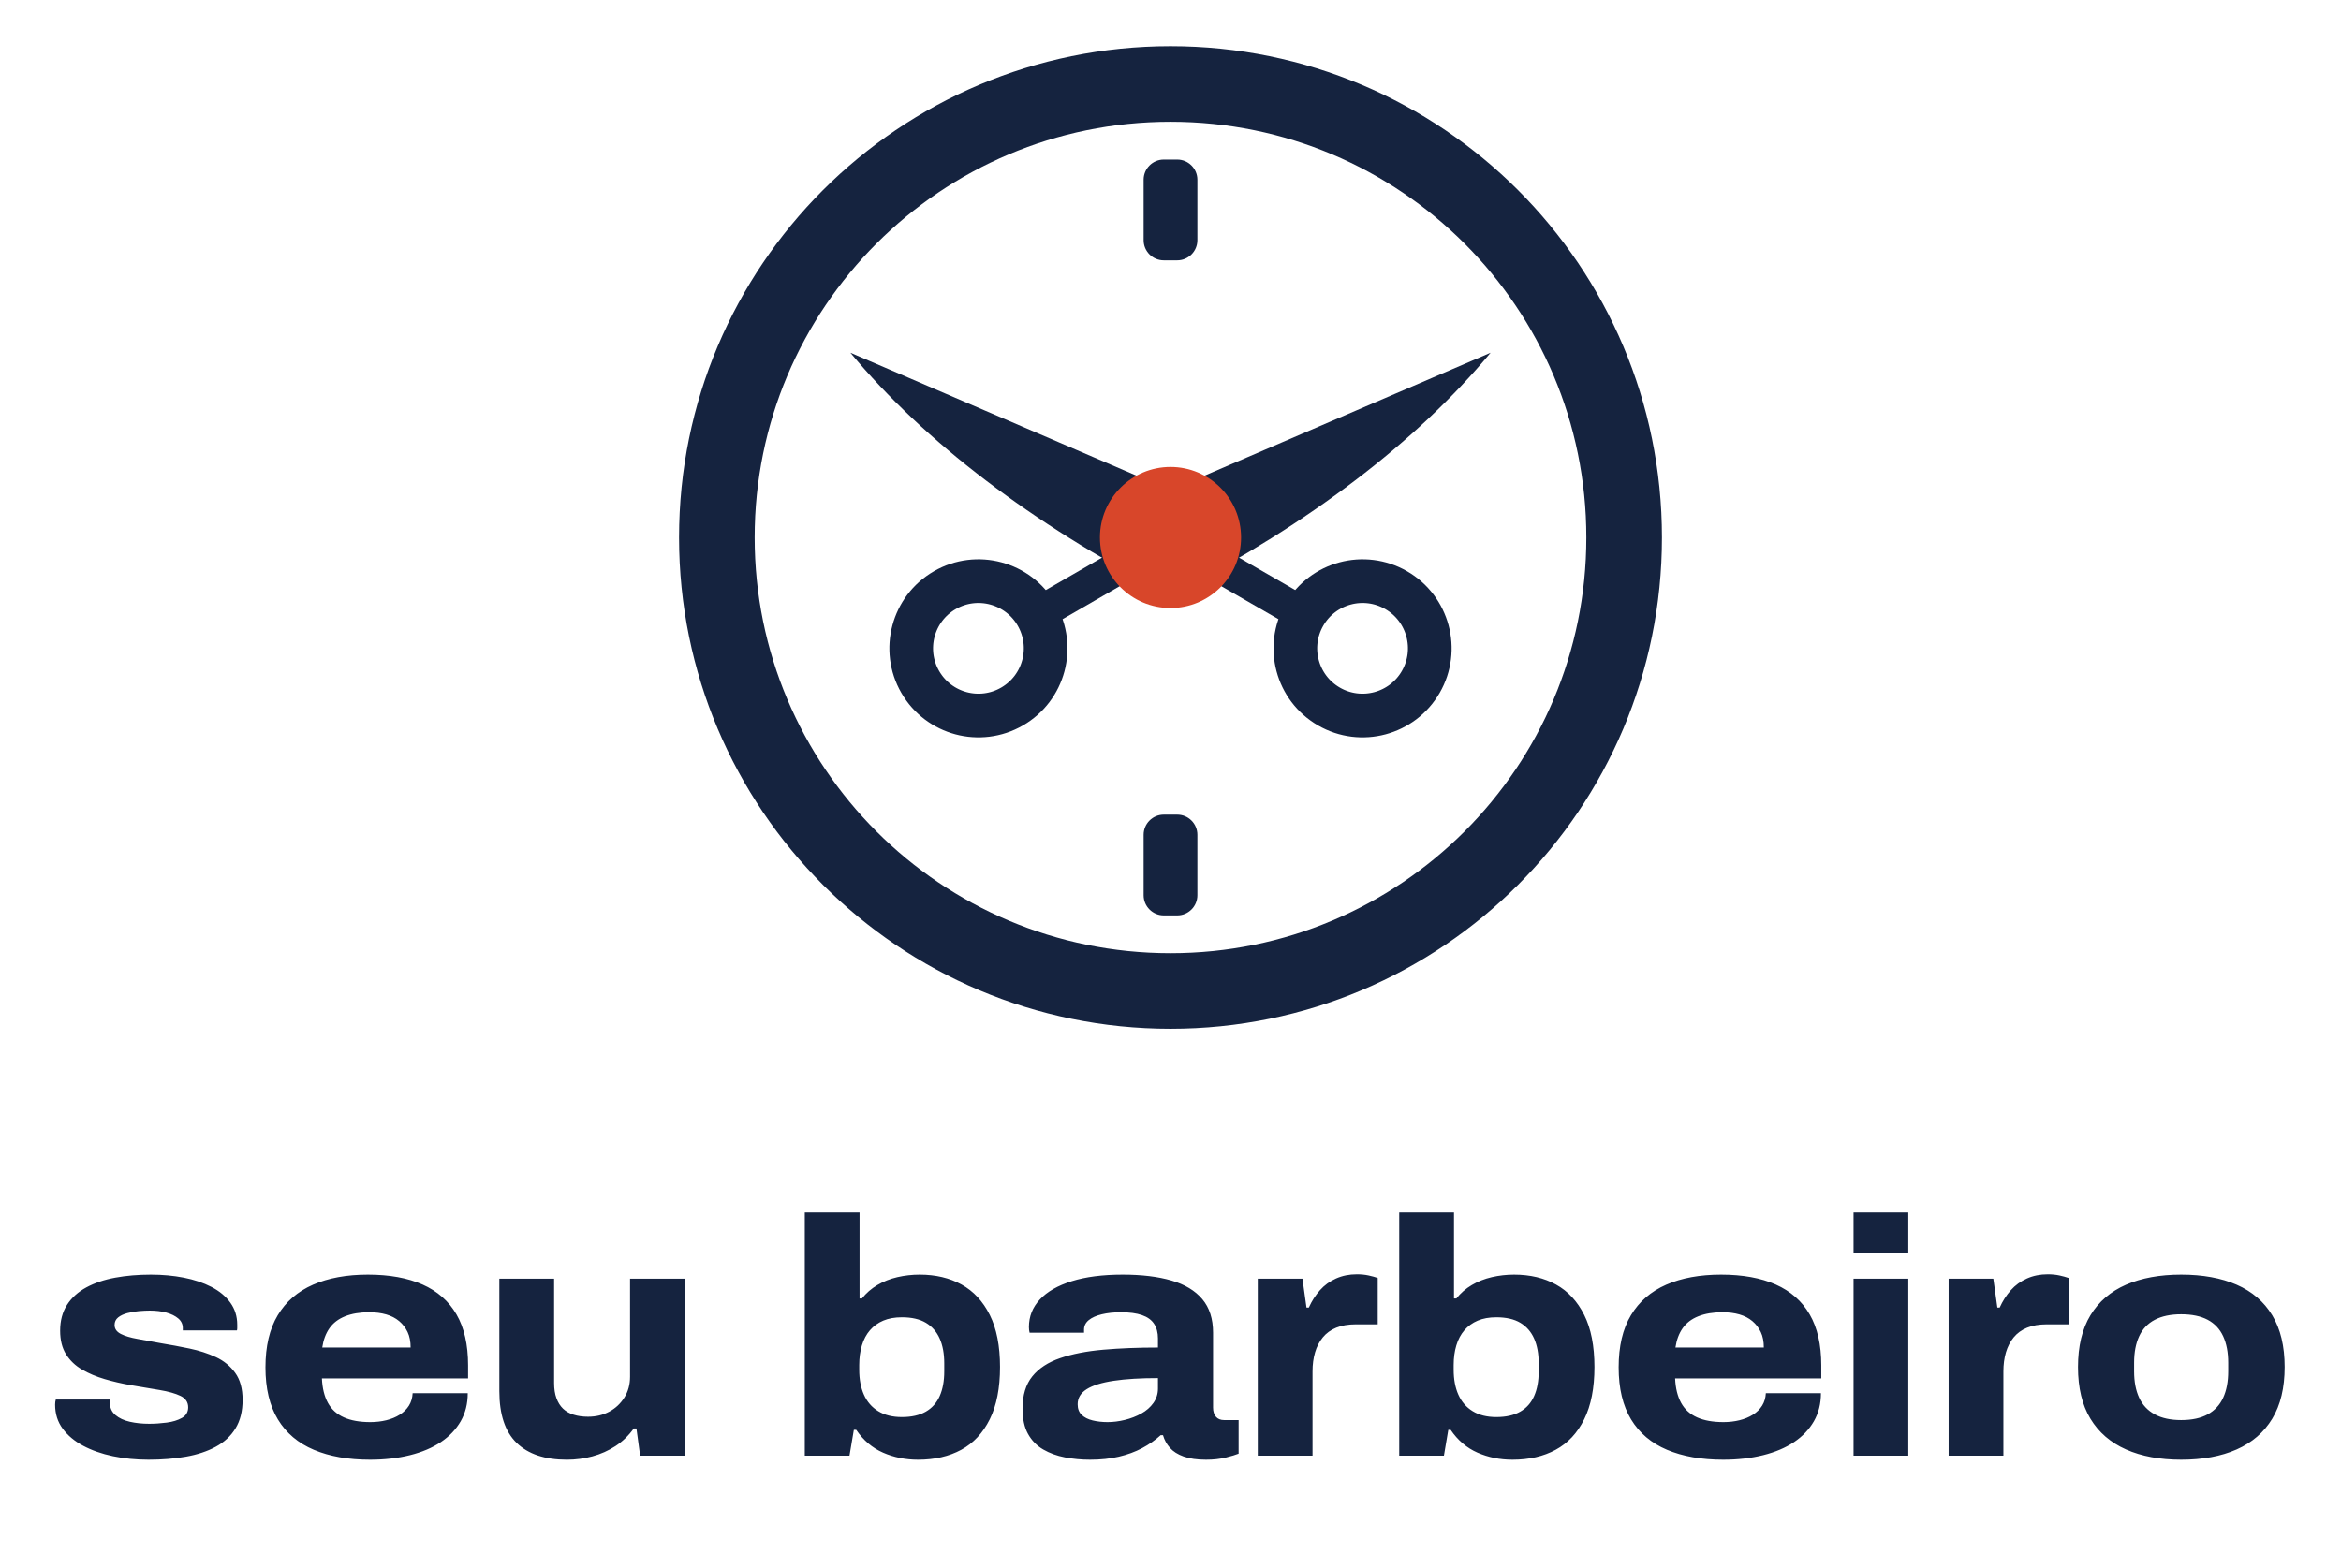
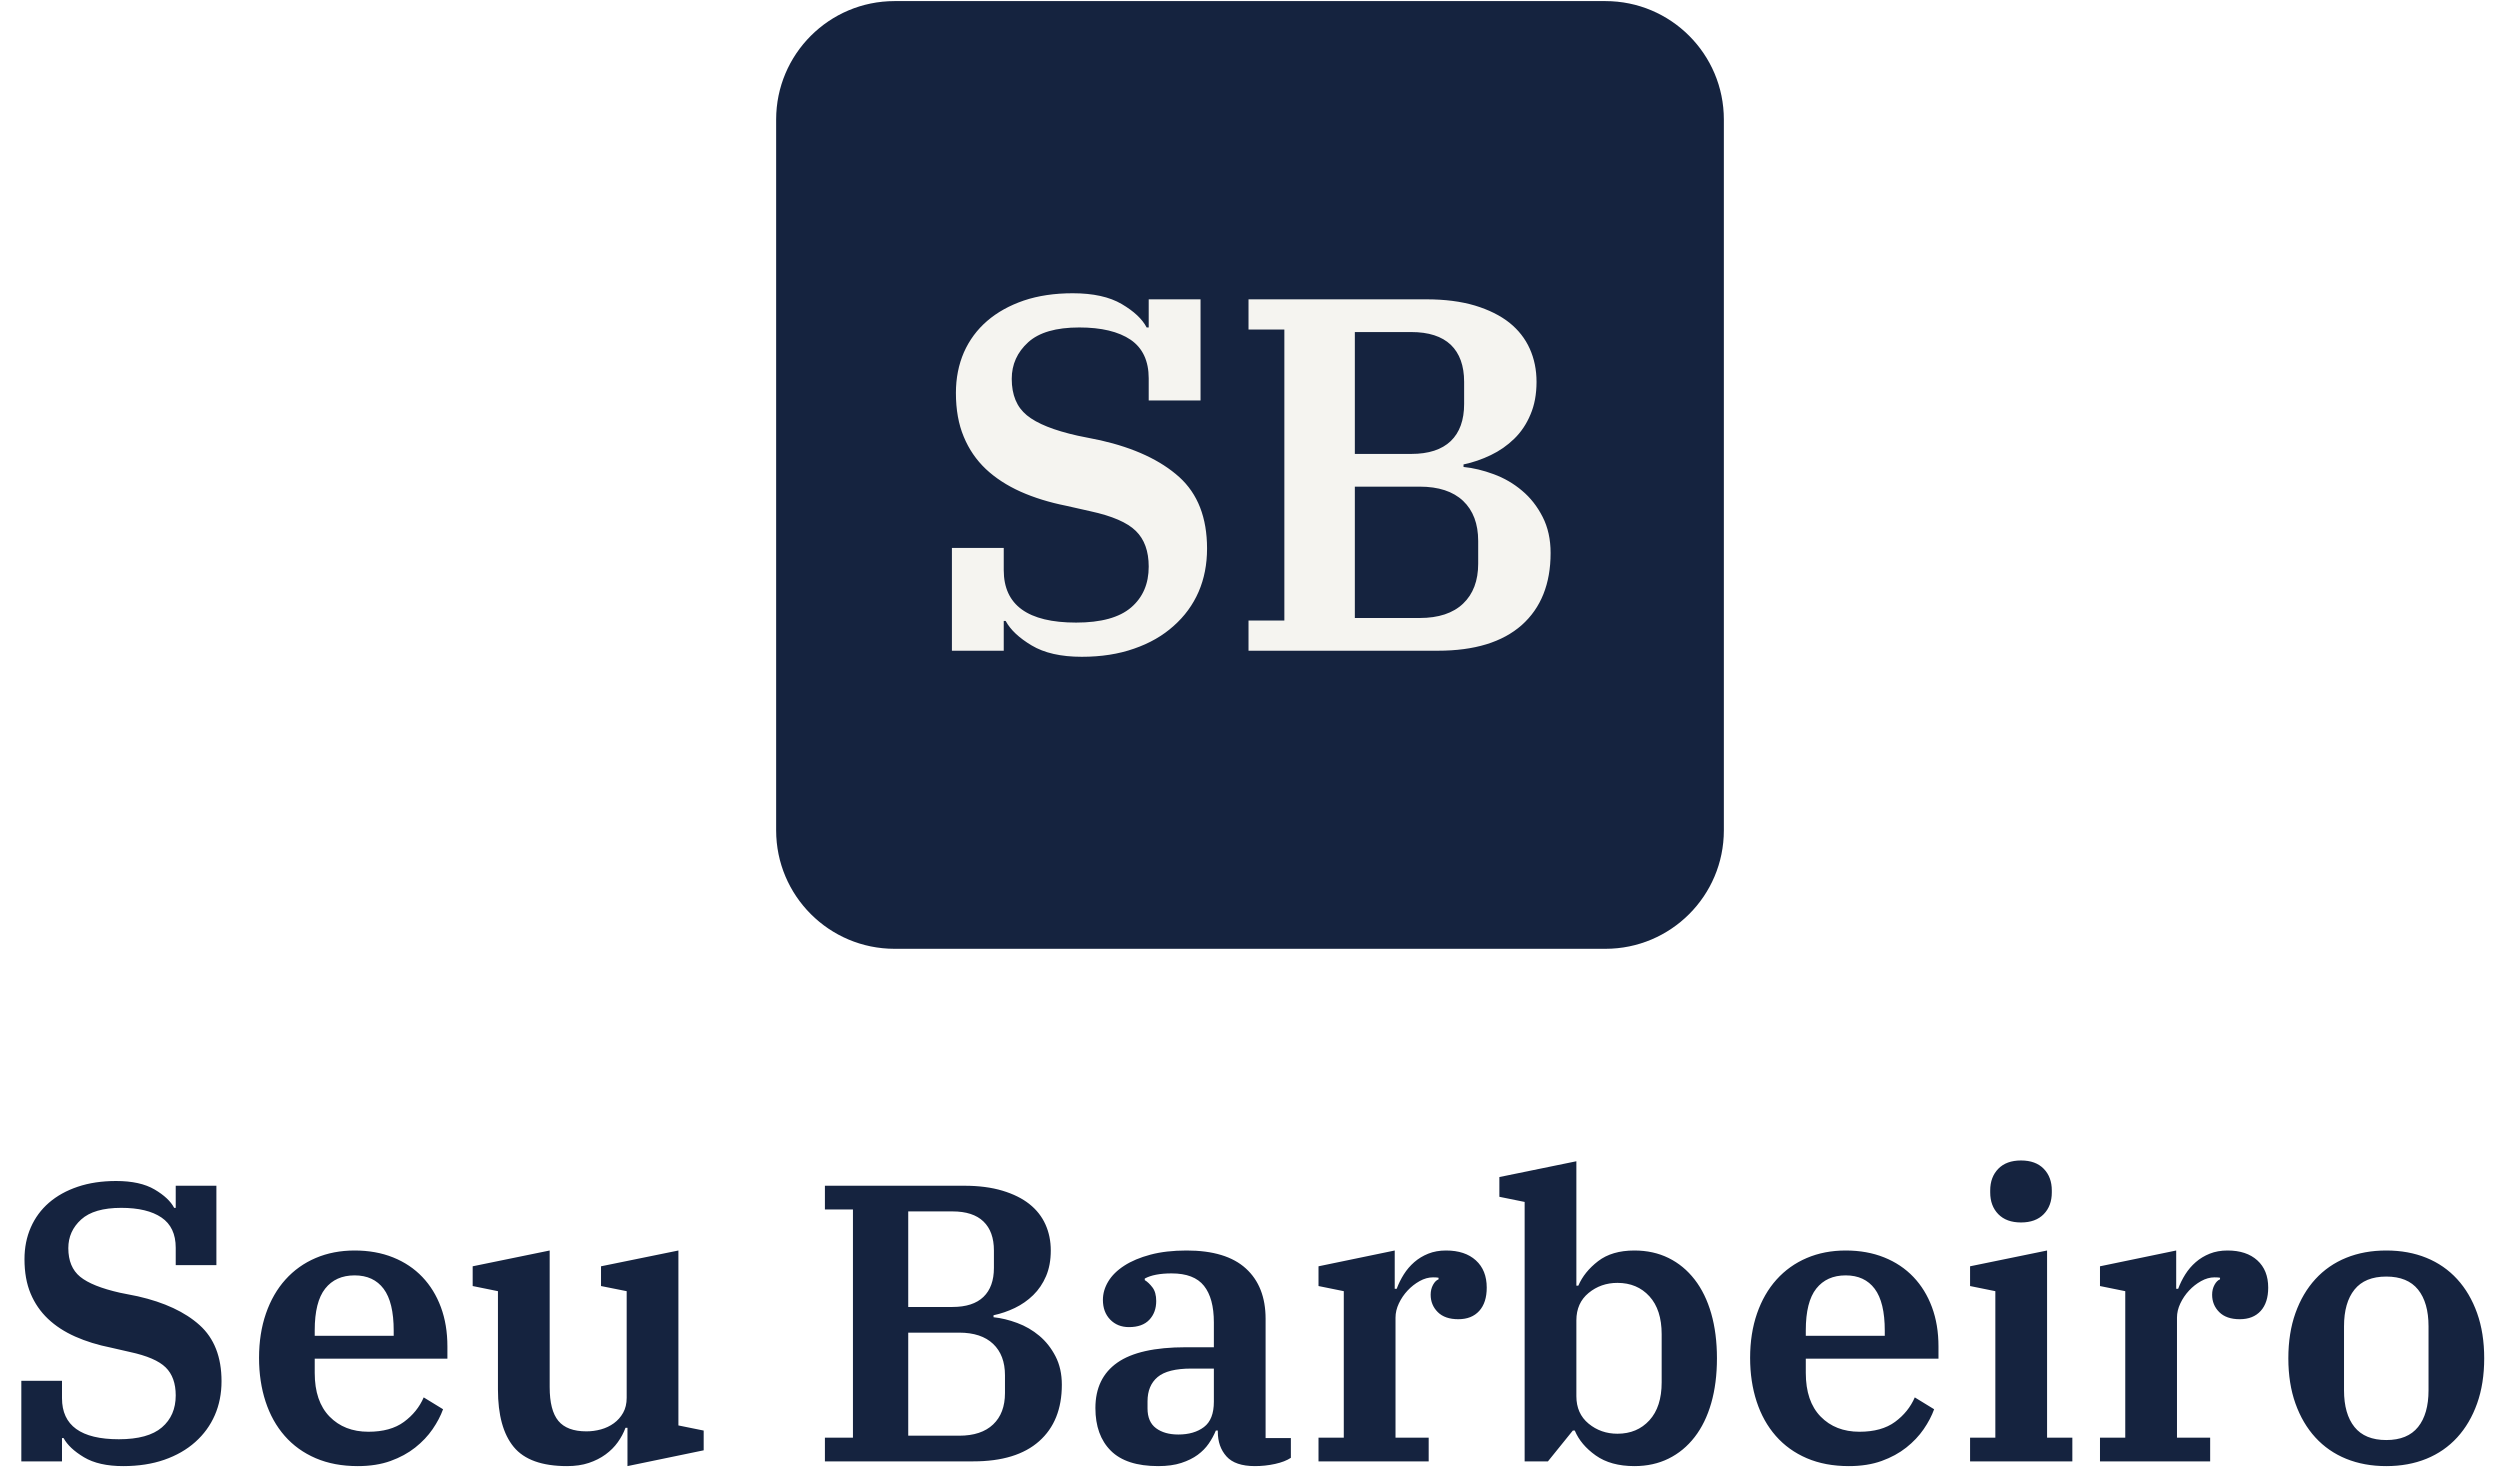
- <svg xmlns="http://www.w3.org/2000/svg" viewBox="0 0 209 140" width="209" height="140" role="img" aria-label="Seu Barbeiro">
-   <g transform="translate(56.5 0) scale(1.5)">
-     <circle cx="32" cy="32" r="27" fill="none" stroke="#15233F" stroke-width="4.5" />
-     <rect x="30.4" y="9.5" width="3.2" height="6" rx="1.2" fill="#15233F" transform="rotate(0 32 32)" />
-     <rect x="30.4" y="9.5" width="3.2" height="6" rx="1.2" fill="#15233F" transform="rotate(180 32 32)" />
-     <g transform="rotate(60 32 32)">
-       <path d="M32 10 L29.4 32 L29.4 33.2 L31 33.2 L31 41.2 L33 41.2 L33 33.2 L35 33.2 C35.4 24.5 34.4 16.5 32 10 Z" fill="#15233F" />
-       <circle cx="32" cy="45.2" r="4" fill="none" stroke="#15233F" stroke-width="2.6" />
-     </g>
-     <g transform="rotate(-60 32 32) translate(64 0) scale(-1 1)">
-       <path d="M32 10 L29.4 32 L29.4 33.2 L31 33.2 L31 41.2 L33 41.2 L33 33.2 L35 33.2 C35.4 24.5 34.4 16.5 32 10 Z" fill="#15233F" />
-       <circle cx="32" cy="45.2" r="4" fill="none" stroke="#15233F" stroke-width="2.6" />
-     </g>
-     <circle cx="32" cy="32" r="4.2" fill="#D8462A" />
+ <svg xmlns="http://www.w3.org/2000/svg" viewBox="0 0 253.24 148.92" width="253" height="149" role="img" aria-label="Seu Barbeiro">
+   <g transform="translate(78.62 0) scale(1.5)">
+     <rect width="64" height="64" rx="8" fill="#15233F" />
+     <path d="M10.61 0.41Q8.5 0.41 7.22 -0.36Q5.95 -1.12 5.47 -2.01H5.34V0H1.84V-6.94H5.34V-5.44Q5.34 -1.9 10.23 -1.9Q12.75 -1.9 13.94 -2.92Q15.13 -3.94 15.13 -5.68Q15.13 -7.24 14.26 -8.09Q13.4 -8.94 11.19 -9.42L9.55 -9.79Q7.85 -10.13 6.48 -10.74Q5.1 -11.36 4.13 -12.27Q3.16 -13.19 2.64 -14.45Q2.11 -15.71 2.11 -17.41Q2.11 -18.9 2.65 -20.15Q3.2 -21.39 4.22 -22.27Q5.24 -23.15 6.7 -23.65Q8.16 -24.14 10 -24.14Q12.07 -24.14 13.31 -23.41Q14.55 -22.68 14.99 -21.83H15.13V-23.73H18.63V-16.9H15.13V-18.39Q15.13 -20.16 13.91 -21Q12.68 -21.83 10.44 -21.83Q8.09 -21.83 6.99 -20.83Q5.88 -19.82 5.88 -18.36Q5.88 -16.73 6.9 -15.9Q7.92 -15.06 10.34 -14.52L11.87 -14.21Q15.3 -13.43 17.19 -11.73Q19.07 -10.03 19.07 -6.9Q19.07 -5.3 18.5 -3.98Q17.92 -2.65 16.81 -1.67Q15.71 -0.68 14.14 -0.14Q12.58 0.41 10.61 0.41ZM21.87 -2.04H24.29V-21.69H21.87V-23.73H33.88Q35.75 -23.73 37.16 -23.31Q38.57 -22.88 39.49 -22.15Q40.4 -21.42 40.86 -20.4Q41.32 -19.38 41.32 -18.16Q41.32 -16.9 40.91 -15.95Q40.51 -14.99 39.81 -14.31Q39.11 -13.63 38.23 -13.21Q37.34 -12.78 36.39 -12.58V-12.41Q37.38 -12.31 38.43 -11.92Q39.49 -11.53 40.34 -10.81Q41.19 -10.1 41.73 -9.04Q42.27 -7.99 42.27 -6.6Q42.27 -3.47 40.32 -1.73Q38.36 0 34.66 0H21.87ZM29.05 -2.21H33.43Q35.34 -2.21 36.36 -3.18Q37.38 -4.15 37.38 -5.88V-7.41Q37.38 -9.15 36.36 -10.12Q35.34 -11.08 33.43 -11.08H29.05ZM29.05 -13.29H32.86Q34.62 -13.29 35.53 -14.16Q36.43 -15.03 36.43 -16.66V-18.16Q36.43 -19.79 35.53 -20.66Q34.62 -21.52 32.86 -21.52H29.05Z" fill="#F5F4F0" transform="translate(10.03 43.87)" />
  </g>
-   <path d="M9.45 0.36Q7.77 0.36 6.27 0.045Q4.77 -0.27 3.615 -0.885Q2.46 -1.5 1.785 -2.415Q1.11 -3.33 1.11 -4.56Q1.11 -4.68 1.125 -4.8Q1.14 -4.92 1.17 -5.01H6.0Q6.0 -4.95 6.0 -4.875Q6.0 -4.8 6.0 -4.74Q6.0 -4.05 6.495 -3.63Q6.99 -3.21 7.785 -3.03Q8.58 -2.85 9.51 -2.85Q10.26 -2.85 11.07 -2.955Q11.88 -3.06 12.435 -3.375Q12.99 -3.69 12.99 -4.32Q12.99 -5.01 12.3 -5.34Q11.61 -5.67 10.44 -5.865Q9.27 -6.06 7.86 -6.3Q6.66 -6.51 5.535 -6.84Q4.41 -7.17 3.51 -7.695Q2.61 -8.22 2.085 -9.06Q1.56 -9.9 1.56 -11.16Q1.56 -12.51 2.175 -13.47Q2.79 -14.43 3.9 -15.03Q5.01 -15.63 6.48 -15.9Q7.95 -16.17 9.66 -16.17Q11.22 -16.17 12.6 -15.9Q13.98 -15.63 15.06 -15.075Q16.14 -14.52 16.755 -13.665Q17.37 -12.81 17.37 -11.7Q17.37 -11.55 17.37 -11.4Q17.37 -11.25 17.34 -11.19H12.51V-11.4Q12.51 -11.91 12.105 -12.255Q11.7 -12.6 11.04 -12.78Q10.38 -12.96 9.57 -12.96Q9.15 -12.96 8.61 -12.915Q8.07 -12.87 7.56 -12.735Q7.05 -12.6 6.735 -12.345Q6.42 -12.09 6.42 -11.67Q6.42 -11.16 6.975 -10.875Q7.53 -10.59 8.475 -10.425Q9.42 -10.26 10.53 -10.05Q11.82 -9.84 13.11 -9.57Q14.4 -9.3 15.465 -8.805Q16.53 -8.31 17.19 -7.395Q17.85 -6.48 17.85 -4.98Q17.85 -3.48 17.22 -2.445Q16.59 -1.41 15.45 -0.795Q14.31 -0.18 12.78 0.09Q11.25 0.36 9.45 0.36ZM29.22 0.36Q26.31 0.36 24.21 -0.525Q22.11 -1.41 21.0 -3.24Q19.89 -5.07 19.89 -7.89Q19.89 -10.71 20.985 -12.54Q22.08 -14.37 24.135 -15.27Q26.19 -16.17 29.04 -16.17Q31.92 -16.17 33.915 -15.285Q35.91 -14.4 36.945 -12.615Q37.98 -10.83 37.98 -8.07V-6.9H24.93Q24.99 -5.58 25.47 -4.71Q25.95 -3.84 26.895 -3.42Q27.84 -3.0 29.25 -3.0Q30.0 -3.0 30.675 -3.165Q31.35 -3.33 31.875 -3.66Q32.4 -3.99 32.7 -4.47Q33.0 -4.95 33.03 -5.58H37.95Q37.95 -4.17 37.32 -3.075Q36.69 -1.98 35.55 -1.215Q34.41 -0.45 32.79 -0.045Q31.17 0.36 29.22 0.36ZM24.96 -9.66H32.85Q32.85 -10.47 32.58 -11.04Q32.31 -11.61 31.83 -12.015Q31.35 -12.42 30.675 -12.615Q30.0 -12.81 29.16 -12.81Q27.9 -12.81 27.0 -12.45Q26.1 -12.09 25.605 -11.385Q25.11 -10.68 24.96 -9.66ZM46.8 0.36Q43.86 0.36 42.315 -1.14Q40.77 -2.64 40.77 -5.76V-15.81H45.66V-6.48Q45.66 -5.7 45.87 -5.13Q46.08 -4.56 46.455 -4.2Q46.83 -3.84 47.4 -3.66Q47.97 -3.48 48.69 -3.48Q49.74 -3.48 50.58 -3.93Q51.42 -4.38 51.93 -5.19Q52.44 -6.0 52.44 -7.05V-15.81H57.33V0.0H53.34L53.01 -2.43H52.77Q52.08 -1.47 51.135 -0.855Q50.19 -0.24 49.08 0.06Q47.97 0.36 46.8 0.36ZM78.15 0.36Q76.47 0.36 75.03 -0.27Q73.59 -0.9 72.63 -2.31H72.42L72.03 0.0H68.04V-21.72H72.93V-14.04H73.14Q73.71 -14.76 74.52 -15.24Q75.33 -15.72 76.305 -15.945Q77.28 -16.17 78.3 -16.17Q80.43 -16.17 82.035 -15.285Q83.64 -14.4 84.555 -12.57Q85.47 -10.74 85.47 -7.92Q85.47 -5.1 84.555 -3.255Q83.64 -1.41 82.005 -0.525Q80.37 0.36 78.15 0.36ZM76.71 -3.45Q78.0 -3.45 78.84 -3.93Q79.68 -4.41 80.085 -5.325Q80.49 -6.24 80.49 -7.53V-8.25Q80.49 -9.54 80.085 -10.455Q79.68 -11.37 78.855 -11.865Q78.03 -12.36 76.71 -12.36Q75.75 -12.36 75.045 -12.06Q74.34 -11.76 73.86 -11.205Q73.38 -10.65 73.14 -9.855Q72.9 -9.06 72.9 -8.1V-7.68Q72.9 -6.39 73.32 -5.445Q73.74 -4.5 74.595 -3.975Q75.45 -3.45 76.71 -3.45ZM93.51 0.36Q92.34 0.36 91.26 0.15Q90.18 -0.06 89.325 -0.555Q88.47 -1.05 87.975 -1.935Q87.48 -2.82 87.48 -4.2Q87.48 -6.0 88.35 -7.08Q89.22 -8.16 90.84 -8.715Q92.46 -9.27 94.68 -9.465Q96.9 -9.66 99.57 -9.66V-10.47Q99.57 -11.25 99.225 -11.775Q98.88 -12.3 98.145 -12.555Q97.41 -12.81 96.27 -12.81Q95.31 -12.81 94.56 -12.63Q93.81 -12.45 93.39 -12.105Q92.97 -11.76 92.97 -11.25V-10.98H88.11Q88.08 -11.1 88.065 -11.22Q88.05 -11.34 88.05 -11.49Q88.05 -12.9 89.025 -13.95Q90 -15.0 91.875 -15.585Q93.75 -16.17 96.42 -16.17Q98.97 -16.17 100.77 -15.645Q102.57 -15.12 103.53 -13.98Q104.49 -12.84 104.49 -10.98V-4.29Q104.49 -3.78 104.745 -3.48Q105 -3.18 105.48 -3.18H106.77V-0.18Q106.41 -0.03 105.63 0.165Q104.85 0.36 103.86 0.36Q102.66 0.36 101.865 0.075Q101.07 -0.21 100.635 -0.705Q100.2 -1.2 100.02 -1.83H99.81Q99.09 -1.17 98.16 -0.675Q97.23 -0.18 96.075 0.09Q94.92 0.36 93.51 0.36ZM95.07 -3.0Q95.82 -3.0 96.615 -3.195Q97.41 -3.39 98.085 -3.765Q98.76 -4.14 99.165 -4.71Q99.57 -5.28 99.57 -6.0V-6.93Q97.23 -6.93 95.625 -6.69Q94.02 -6.45 93.21 -5.94Q92.4 -5.43 92.4 -4.59Q92.4 -3.99 92.76 -3.645Q93.12 -3.3 93.735 -3.15Q94.35 -3.0 95.07 -3.0ZM108.48 0.0V-15.81H112.47L112.83 -13.23H113.04Q113.43 -14.1 114.03 -14.775Q114.63 -15.45 115.47 -15.825Q116.31 -16.2 117.33 -16.2Q117.9 -16.2 118.38 -16.095Q118.86 -15.99 119.19 -15.87V-11.73H117.24Q116.22 -11.73 115.485 -11.43Q114.75 -11.13 114.285 -10.56Q113.82 -9.99 113.595 -9.225Q113.37 -8.46 113.37 -7.53V0.0ZM131.22 0.36Q129.54 0.36 128.1 -0.27Q126.66 -0.9 125.7 -2.31H125.49L125.1 0.0H121.11V-21.72H126.0V-14.04H126.21Q126.78 -14.76 127.59 -15.24Q128.4 -15.72 129.375 -15.945Q130.35 -16.17 131.37 -16.17Q133.5 -16.17 135.105 -15.285Q136.71 -14.4 137.625 -12.57Q138.54 -10.74 138.54 -7.92Q138.54 -5.1 137.625 -3.255Q136.71 -1.41 135.075 -0.525Q133.44 0.36 131.22 0.36ZM129.78 -3.45Q131.07 -3.45 131.91 -3.93Q132.75 -4.41 133.155 -5.325Q133.56 -6.24 133.56 -7.53V-8.25Q133.56 -9.54 133.155 -10.455Q132.75 -11.37 131.925 -11.865Q131.1 -12.36 129.78 -12.36Q128.82 -12.36 128.115 -12.06Q127.41 -11.76 126.93 -11.205Q126.45 -10.65 126.21 -9.855Q125.97 -9.06 125.97 -8.1V-7.68Q125.97 -6.39 126.39 -5.445Q126.81 -4.5 127.665 -3.975Q128.52 -3.45 129.78 -3.45ZM150.03 0.36Q147.12 0.36 145.02 -0.525Q142.92 -1.41 141.81 -3.24Q140.7 -5.07 140.7 -7.89Q140.7 -10.71 141.795 -12.54Q142.89 -14.37 144.945 -15.27Q147.0 -16.17 149.85 -16.17Q152.73 -16.17 154.725 -15.285Q156.72 -14.4 157.755 -12.615Q158.79 -10.83 158.79 -8.07V-6.9H145.74Q145.8 -5.58 146.28 -4.71Q146.76 -3.84 147.705 -3.42Q148.65 -3.0 150.06 -3.0Q150.81 -3.0 151.485 -3.165Q152.16 -3.33 152.685 -3.66Q153.21 -3.99 153.51 -4.47Q153.81 -4.95 153.84 -5.58H158.76Q158.76 -4.17 158.13 -3.075Q157.5 -1.98 156.36 -1.215Q155.22 -0.45 153.6 -0.045Q151.98 0.36 150.03 0.36ZM145.77 -9.66H153.66Q153.66 -10.47 153.39 -11.04Q153.12 -11.61 152.64 -12.015Q152.16 -12.42 151.485 -12.615Q150.81 -12.81 149.97 -12.81Q148.71 -12.81 147.81 -12.45Q146.91 -12.09 146.415 -11.385Q145.92 -10.68 145.77 -9.66ZM161.67 -18.06V-21.72H166.56V-18.06ZM161.67 0.0V-15.81H166.56V0.0ZM170.16 0.0V-15.81H174.15L174.51 -13.23H174.72Q175.11 -14.1 175.71 -14.775Q176.31 -15.45 177.15 -15.825Q177.99 -16.2 179.01 -16.2Q179.58 -16.2 180.06 -16.095Q180.54 -15.99 180.87 -15.87V-11.73H178.92Q177.9 -11.73 177.165 -11.43Q176.43 -11.13 175.965 -10.56Q175.5 -9.99 175.275 -9.225Q175.05 -8.46 175.05 -7.53V0.0ZM190.92 0.36Q188.07 0.36 186.0 -0.555Q183.93 -1.47 182.82 -3.3Q181.71 -5.13 181.71 -7.92Q181.71 -10.71 182.82 -12.54Q183.93 -14.37 186.0 -15.27Q188.07 -16.17 190.92 -16.17Q193.8 -16.17 195.87 -15.27Q197.94 -14.37 199.05 -12.54Q200.16 -10.71 200.16 -7.92Q200.16 -5.13 199.05 -3.3Q197.94 -1.47 195.87 -0.555Q193.8 0.36 190.92 0.36ZM190.92 -3.18Q192.36 -3.18 193.29 -3.69Q194.22 -4.2 194.67 -5.175Q195.12 -6.15 195.12 -7.53V-8.31Q195.12 -9.69 194.67 -10.665Q194.22 -11.64 193.29 -12.135Q192.36 -12.63 190.92 -12.63Q189.51 -12.63 188.565 -12.135Q187.62 -11.64 187.17 -10.665Q186.72 -9.69 186.72 -8.31V-7.53Q186.72 -6.15 187.17 -5.175Q187.62 -4.2 188.565 -3.69Q189.51 -3.18 190.92 -3.18Z" fill="#15233F" transform="translate(3.81 130)" />
+   <path d="M12.48 0.48Q10 0.48 8.5 -0.42Q7 -1.32 6.44 -2.36H6.28V0H2.16V-8.16H6.28V-6.4Q6.28 -2.24 12.04 -2.24Q15 -2.24 16.4 -3.44Q17.8 -4.64 17.8 -6.68Q17.8 -8.52 16.78 -9.52Q15.76 -10.52 13.16 -11.08L11.24 -11.52Q9.24 -11.92 7.62 -12.64Q6 -13.36 4.86 -14.44Q3.72 -15.52 3.1 -17Q2.48 -18.48 2.48 -20.48Q2.48 -22.24 3.12 -23.7Q3.76 -25.16 4.96 -26.2Q6.16 -27.24 7.88 -27.82Q9.6 -28.4 11.76 -28.4Q14.2 -28.4 15.66 -27.54Q17.12 -26.68 17.64 -25.68H17.8V-27.92H21.92V-19.88H17.8V-21.64Q17.8 -23.72 16.36 -24.7Q14.92 -25.68 12.28 -25.68Q9.52 -25.68 8.22 -24.5Q6.92 -23.32 6.92 -21.6Q6.92 -19.68 8.12 -18.7Q9.32 -17.72 12.16 -17.08L13.96 -16.72Q18 -15.8 20.22 -13.8Q22.44 -11.8 22.44 -8.12Q22.44 -6.24 21.76 -4.68Q21.08 -3.12 19.78 -1.96Q18.48 -0.8 16.64 -0.16Q14.8 0.48 12.48 0.48ZM36.24 0.48Q33.84 0.48 31.98 -0.32Q30.12 -1.12 28.84 -2.58Q27.56 -4.04 26.9 -6.06Q26.24 -8.08 26.24 -10.48Q26.24 -12.96 26.94 -14.98Q27.64 -17 28.92 -18.42Q30.2 -19.84 31.98 -20.6Q33.76 -21.36 35.92 -21.36Q38.08 -21.36 39.82 -20.66Q41.56 -19.96 42.78 -18.68Q44 -17.4 44.66 -15.62Q45.32 -13.84 45.32 -11.64V-10.4H31.88V-8.96Q31.88 -6.08 33.38 -4.54Q34.88 -3 37.32 -3Q39.56 -3 40.92 -4Q42.28 -5 42.92 -6.48L44.88 -5.28Q44.52 -4.28 43.82 -3.26Q43.12 -2.24 42.06 -1.4Q41 -0.56 39.56 -0.04Q38.12 0.48 36.24 0.48ZM31.88 -12.72H39.88V-13.24Q39.88 -16.12 38.86 -17.48Q37.84 -18.84 35.92 -18.84Q34 -18.84 32.94 -17.5Q31.88 -16.16 31.88 -13.28ZM57.44 0.48Q53.64 0.48 52.04 -1.46Q50.44 -3.4 50.44 -7.28V-17.24L47.88 -17.76V-19.76L55.68 -21.36V-7.52Q55.68 -5.16 56.56 -4.1Q57.44 -3.04 59.4 -3.04Q60.16 -3.04 60.88 -3.24Q61.6 -3.44 62.18 -3.86Q62.76 -4.28 63.12 -4.92Q63.48 -5.56 63.48 -6.44V-17.24L60.88 -17.76V-19.76L68.72 -21.36V-3.64L71.28 -3.12V-1.12L63.56 0.48V-3.4H63.36Q63.08 -2.64 62.58 -1.94Q62.08 -1.24 61.34 -0.7Q60.6 -0.16 59.64 0.16Q58.68 0.48 57.44 0.48ZM83.56 -2.4H86.4V-25.52H83.56V-27.92H97.68Q99.88 -27.92 101.54 -27.42Q103.2 -26.92 104.28 -26.06Q105.36 -25.2 105.9 -24Q106.44 -22.8 106.44 -21.36Q106.44 -19.88 105.96 -18.76Q105.48 -17.64 104.66 -16.84Q103.84 -16.04 102.8 -15.54Q101.76 -15.04 100.64 -14.8V-14.6Q101.8 -14.48 103.04 -14.02Q104.28 -13.56 105.28 -12.72Q106.28 -11.88 106.92 -10.64Q107.56 -9.4 107.56 -7.76Q107.56 -4.08 105.26 -2.04Q102.96 0 98.6 0H83.56ZM92 -2.6H97.16Q99.4 -2.6 100.6 -3.74Q101.8 -4.88 101.8 -6.92V-8.72Q101.8 -10.76 100.6 -11.9Q99.4 -13.04 97.16 -13.04H92ZM92 -15.64H96.48Q98.56 -15.64 99.62 -16.66Q100.68 -17.68 100.68 -19.6V-21.36Q100.68 -23.28 99.62 -24.3Q98.56 -25.32 96.48 -25.32H92ZM117.32 0.48Q114.08 0.48 112.52 -1.08Q110.96 -2.64 110.96 -5.4Q110.96 -8.44 113.18 -10Q115.4 -11.56 120.12 -11.56H122.96V-14.08Q122.96 -16.52 121.96 -17.78Q120.96 -19.04 118.68 -19.04Q116.92 -19.04 115.96 -18.52V-18.36Q116.36 -18.12 116.74 -17.62Q117.12 -17.12 117.12 -16.24Q117.12 -15.08 116.42 -14.34Q115.72 -13.6 114.36 -13.6Q113.2 -13.6 112.46 -14.36Q111.72 -15.12 111.72 -16.36Q111.72 -17.32 112.26 -18.22Q112.8 -19.12 113.88 -19.82Q114.96 -20.52 116.54 -20.94Q118.12 -21.36 120.2 -21.36Q124.2 -21.36 126.2 -19.54Q128.2 -17.72 128.2 -14.44V-2.36H130.76V-0.36Q130.16 0.04 129.16 0.26Q128.16 0.48 127.12 0.48Q125.12 0.48 124.24 -0.5Q123.36 -1.48 123.36 -3V-3.12H123.16Q122.88 -2.44 122.44 -1.8Q122 -1.16 121.32 -0.66Q120.64 -0.16 119.66 0.16Q118.68 0.48 117.32 0.48ZM119.36 -2.72Q120.96 -2.72 121.96 -3.48Q122.96 -4.24 122.96 -6.04V-9.4H120.68Q118.28 -9.4 117.26 -8.54Q116.24 -7.68 116.24 -6.08V-5.36Q116.24 -4 117.1 -3.36Q117.96 -2.72 119.36 -2.72ZM133.56 -2.4H136.12V-17.24L133.56 -17.76V-19.76L141.28 -21.36V-17.48H141.48Q141.76 -18.24 142.2 -18.94Q142.64 -19.64 143.26 -20.18Q143.88 -20.72 144.68 -21.04Q145.48 -21.36 146.48 -21.36Q148.4 -21.36 149.5 -20.36Q150.6 -19.36 150.6 -17.6Q150.6 -16.08 149.84 -15.24Q149.08 -14.4 147.72 -14.4Q146.36 -14.4 145.64 -15.12Q144.92 -15.84 144.92 -16.88Q144.92 -17.44 145.16 -17.88Q145.4 -18.32 145.72 -18.44V-18.6Q145.56 -18.64 145.16 -18.64Q144.48 -18.64 143.8 -18.26Q143.12 -17.88 142.58 -17.3Q142.04 -16.72 141.7 -16Q141.36 -15.28 141.36 -14.56V-2.4H144.72V0H133.56ZM165.56 0.48Q163.16 0.48 161.64 -0.6Q160.12 -1.68 159.52 -3.12H159.32L156.8 0H154.44V-26.28L151.88 -26.8V-28.8L159.68 -30.4V-17.8H159.88Q160.48 -19.2 161.88 -20.28Q163.28 -21.36 165.56 -21.36Q167.48 -21.36 169.02 -20.6Q170.56 -19.84 171.66 -18.42Q172.76 -17 173.34 -14.98Q173.92 -12.96 173.92 -10.44Q173.92 -7.92 173.34 -5.9Q172.76 -3.88 171.66 -2.46Q170.56 -1.04 169.02 -0.28Q167.48 0.48 165.56 0.48ZM163.84 -2.8Q165.84 -2.8 167.08 -4.16Q168.32 -5.52 168.32 -8V-12.88Q168.32 -15.36 167.08 -16.72Q165.84 -18.08 163.84 -18.08Q162.16 -18.08 160.92 -17.06Q159.68 -16.04 159.68 -14.28V-6.6Q159.68 -4.84 160.92 -3.82Q162.16 -2.8 163.84 -2.8ZM187.28 0.48Q184.88 0.48 183.02 -0.32Q181.16 -1.12 179.88 -2.58Q178.6 -4.04 177.94 -6.06Q177.28 -8.08 177.28 -10.48Q177.28 -12.96 177.98 -14.98Q178.68 -17 179.96 -18.42Q181.24 -19.84 183.02 -20.6Q184.8 -21.36 186.96 -21.36Q189.12 -21.36 190.86 -20.66Q192.6 -19.96 193.82 -18.68Q195.04 -17.4 195.7 -15.62Q196.36 -13.84 196.36 -11.64V-10.4H182.92V-8.96Q182.92 -6.08 184.42 -4.54Q185.92 -3 188.36 -3Q190.6 -3 191.96 -4Q193.32 -5 193.96 -6.48L195.92 -5.28Q195.56 -4.28 194.86 -3.26Q194.16 -2.24 193.1 -1.4Q192.04 -0.56 190.6 -0.04Q189.16 0.48 187.28 0.48ZM182.92 -12.72H190.92V-13.24Q190.92 -16.12 189.9 -17.48Q188.88 -18.84 186.96 -18.84Q185.04 -18.84 183.98 -17.5Q182.92 -16.16 182.92 -13.28ZM204.72 -24.2Q203.24 -24.2 202.42 -25.04Q201.6 -25.88 201.6 -27.24V-27.44Q201.6 -28.8 202.42 -29.64Q203.24 -30.48 204.72 -30.48Q206.2 -30.48 207.02 -29.64Q207.84 -28.8 207.84 -27.44V-27.24Q207.84 -25.88 207.02 -25.04Q206.2 -24.2 204.72 -24.2ZM199.56 -2.4H202.12V-17.24L199.56 -17.76V-19.76L207.36 -21.36V-2.4H209.92V0H199.56ZM212.72 -2.4H215.28V-17.24L212.72 -17.76V-19.76L220.44 -21.36V-17.48H220.64Q220.92 -18.24 221.36 -18.94Q221.8 -19.64 222.42 -20.18Q223.04 -20.72 223.84 -21.04Q224.64 -21.36 225.64 -21.36Q227.56 -21.36 228.66 -20.36Q229.76 -19.36 229.76 -17.6Q229.76 -16.08 229 -15.24Q228.24 -14.4 226.88 -14.4Q225.52 -14.4 224.8 -15.12Q224.08 -15.84 224.08 -16.88Q224.08 -17.44 224.32 -17.88Q224.56 -18.32 224.88 -18.44V-18.6Q224.72 -18.64 224.32 -18.64Q223.64 -18.64 222.96 -18.26Q222.28 -17.88 221.74 -17.3Q221.2 -16.72 220.86 -16Q220.52 -15.28 220.52 -14.56V-2.4H223.88V0H212.72ZM241.72 -2.16Q243.88 -2.16 244.94 -3.48Q246 -4.8 246 -7.2V-13.68Q246 -16.08 244.94 -17.4Q243.88 -18.72 241.72 -18.72Q239.56 -18.72 238.5 -17.4Q237.44 -16.08 237.44 -13.68V-7.2Q237.44 -4.8 238.5 -3.48Q239.56 -2.16 241.72 -2.16ZM241.72 0.48Q239.48 0.48 237.66 -0.26Q235.84 -1 234.54 -2.42Q233.24 -3.84 232.52 -5.86Q231.8 -7.88 231.8 -10.44Q231.8 -13 232.52 -15.02Q233.24 -17.04 234.54 -18.46Q235.84 -19.88 237.66 -20.62Q239.48 -21.36 241.72 -21.36Q243.96 -21.36 245.78 -20.62Q247.6 -19.88 248.9 -18.46Q250.2 -17.04 250.92 -15.02Q251.64 -13 251.64 -10.44Q251.64 -7.88 250.92 -5.86Q250.2 -3.84 248.9 -2.42Q247.6 -1 245.78 -0.26Q243.96 0.48 241.72 0.48Z" fill="#15233F" transform="translate(0 147.92)" />
</svg>
